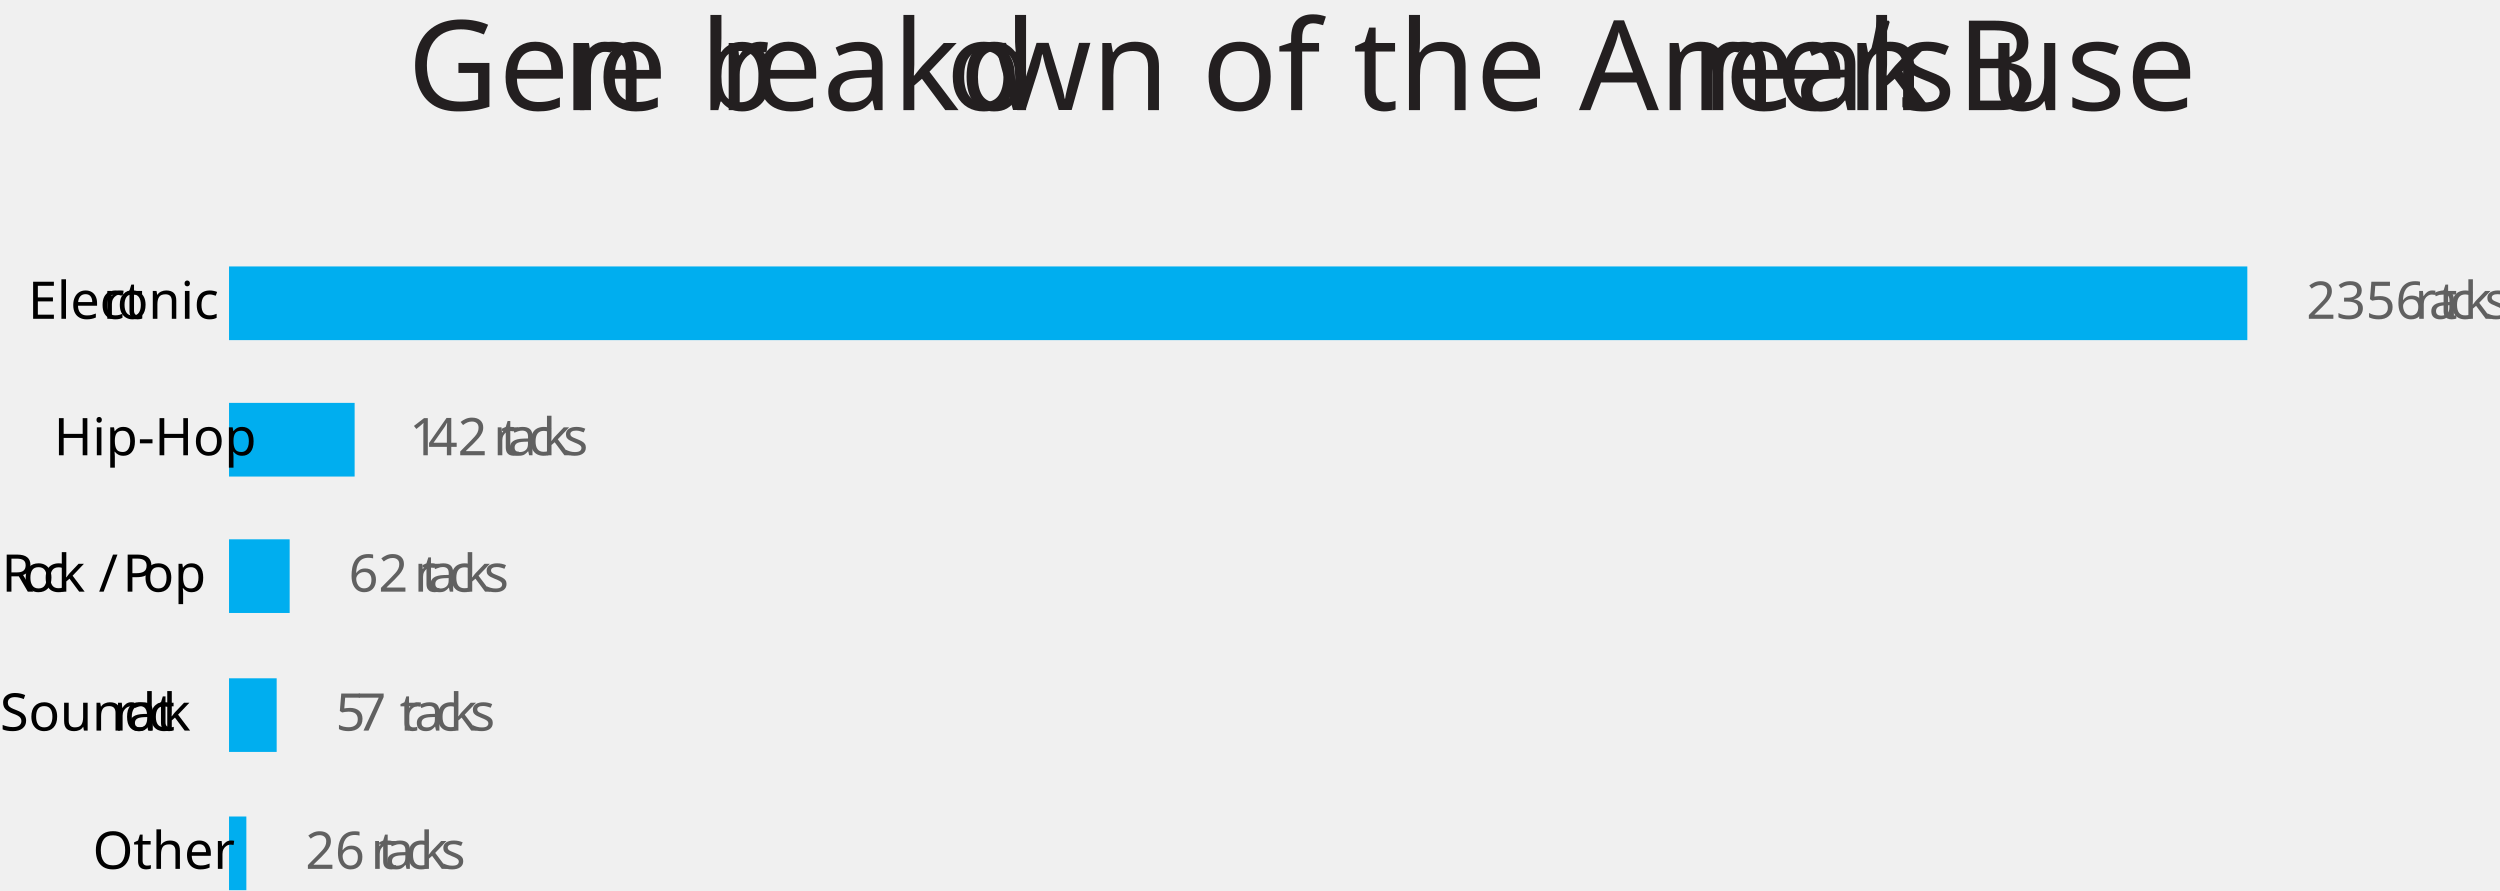
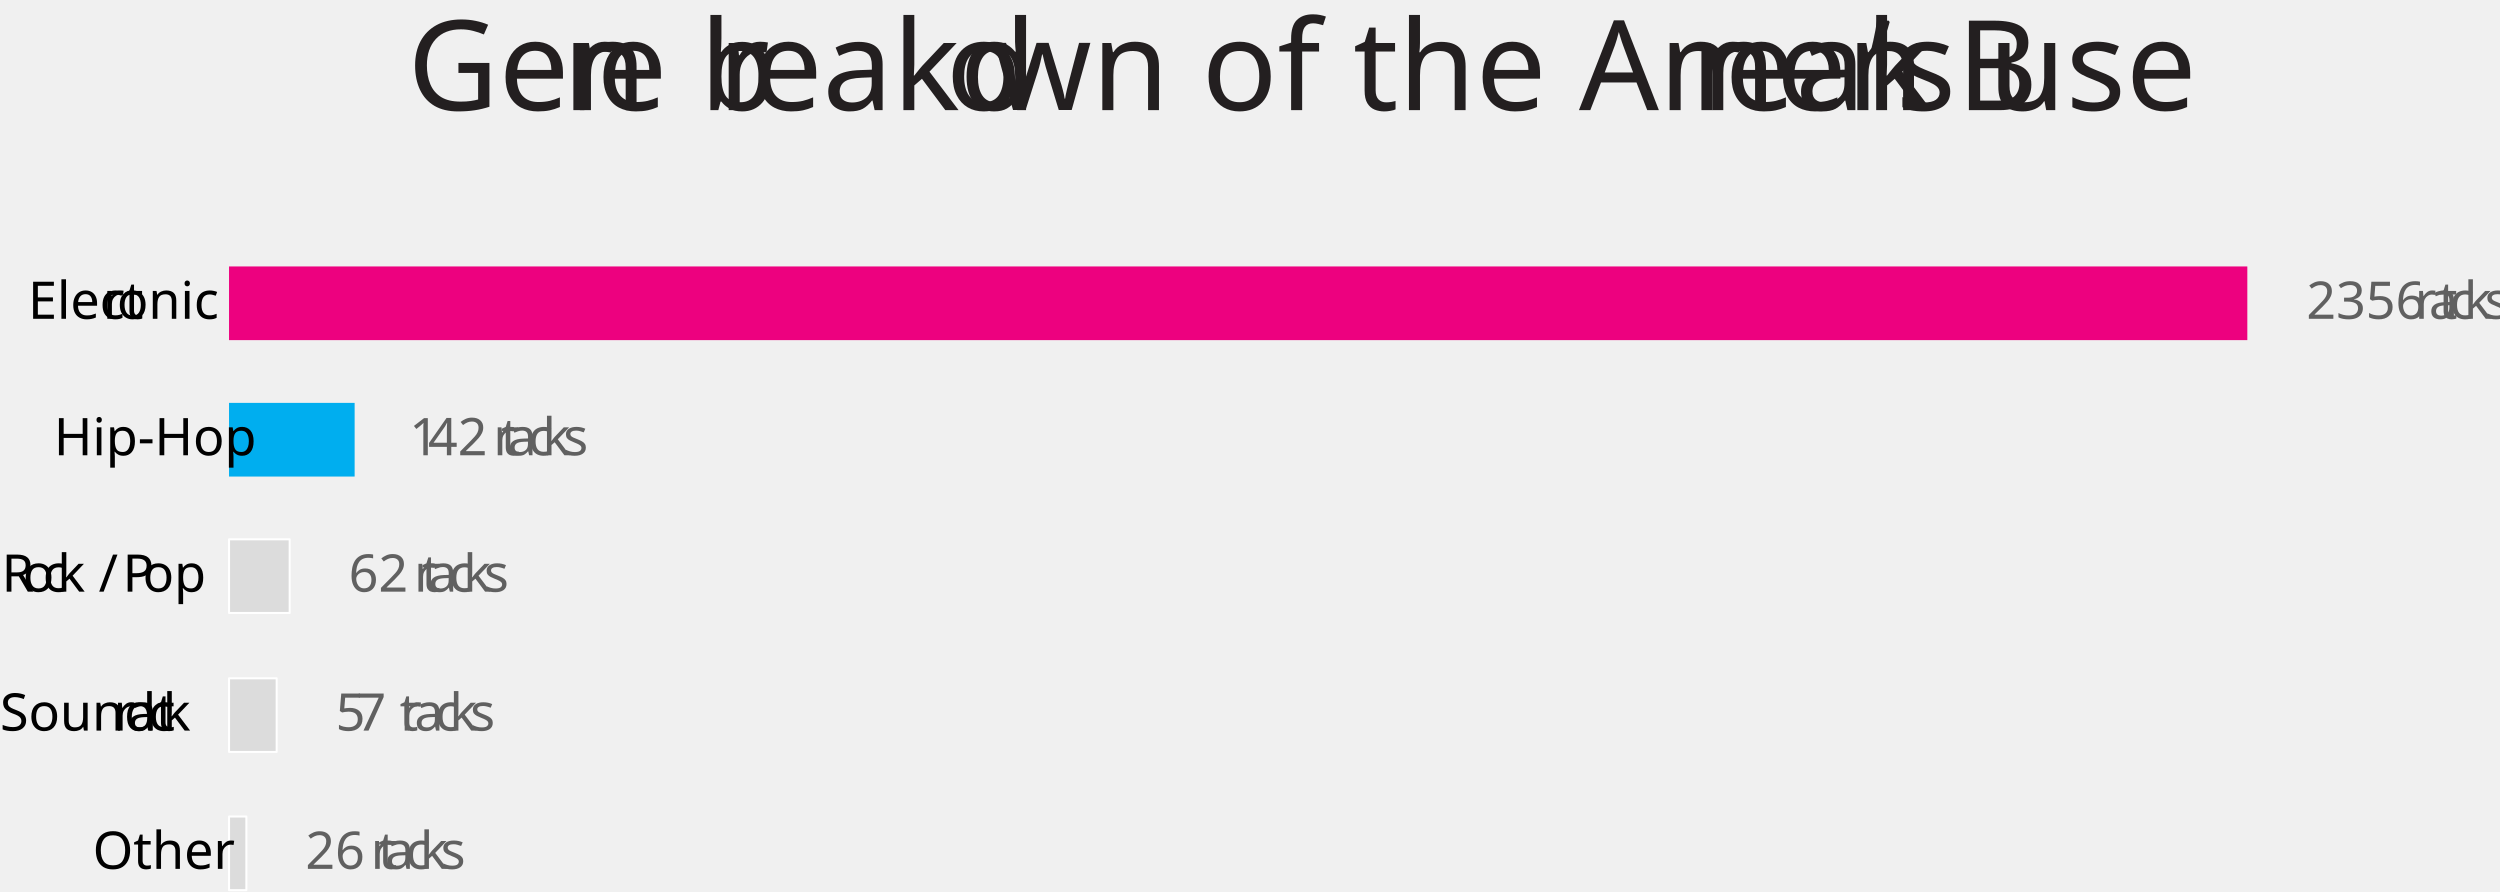
- <svg xmlns="http://www.w3.org/2000/svg" id="Layer_2" data-name="Layer 2" viewBox="0 0 577.22 205.53">
+ <svg xmlns="http://www.w3.org/2000/svg" id="Layer_2" data-name="Layer 2" viewBox="0 0 577.22 205.77">
  <defs>
-     <style>.cls-1{fill:#00aeef;}.cls-2,.cls-8{font-size:12px;}.cls-11,.cls-2,.cls-8{font-family:Futura-CondensedMedium, Futura;}.cls-3{letter-spacing:0em;}.cls-4{letter-spacing:-0.02em;}.cls-5{letter-spacing:-0.01em;}.cls-6{letter-spacing:-0.01em;}.cls-7{letter-spacing:0.01em;}.cls-8{opacity:0.6;}.cls-9{letter-spacing:0.01em;}.cls-10{letter-spacing:-0.06em;}.cls-11{font-size:28.92px;fill:#231f20;}.cls-12{letter-spacing:0em;}.cls-13{letter-spacing:-0.01em;}.cls-14{letter-spacing:0em;}.cls-15{letter-spacing:-0.02em;}</style>
+     <style>.cls-1{fill:#ed017f;}.cls-2{fill:#00aeef;}.cls-3{fill:#dcdcdc;stroke:#fff;stroke-linecap:round;stroke-linejoin:round;stroke-width:0.47px;stroke-dasharray:0.47 0;}.cls-10,.cls-4{font-size:12px;}.cls-10,.cls-13,.cls-4{font-family:Futura-CondensedMedium, Futura;}.cls-5{letter-spacing:0em;}.cls-6{letter-spacing:-0.02em;}.cls-7{letter-spacing:-0.01em;}.cls-8{letter-spacing:-0.01em;}.cls-9{letter-spacing:0.01em;}.cls-10{opacity:0.6;}.cls-11{letter-spacing:0.01em;}.cls-12{letter-spacing:-0.06em;}.cls-13{font-size:28.92px;fill:#231f20;}.cls-14{letter-spacing:0em;}.cls-15{letter-spacing:-0.01em;}.cls-16{letter-spacing:0em;}.cls-17{letter-spacing:-0.02em;}</style>
  </defs>
  <rect class="cls-1" x="52.88" y="61.52" width="466" height="17.01" />
-   <rect class="cls-1" x="52.88" y="93.02" width="29" height="17.01" />
-   <rect class="cls-1" x="52.88" y="124.52" width="14" height="17.01" />
-   <rect class="cls-1" x="52.88" y="156.61" width="11" height="17" />
-   <rect class="cls-1" x="52.88" y="188.52" width="4" height="17.01" />
-   <text class="cls-2" transform="translate(6.49 73.61)">Elect<tspan class="cls-3" x="17.27" y="0">r</tspan>
+   <rect class="cls-2" x="52.88" y="93.02" width="29" height="17.01" />
+   <rect class="cls-3" x="52.88" y="124.52" width="14" height="17.01" />
+   <rect class="cls-3" x="52.88" y="156.61" width="11" height="17" />
+   <rect class="cls-3" x="52.88" y="188.52" width="4" height="17.01" />
+   <text class="cls-4" transform="translate(6.49 73.61)">Elect<tspan class="cls-5" x="17.27" y="0">r</tspan>
    <tspan x="20.51" y="0">onic</tspan>
  </text>
-   <text class="cls-2" transform="translate(12.45 105.11)">Hip-Hop</text>
-   <text class="cls-2" transform="translate(0.39 136.61)">
-     <tspan class="cls-4">R</tspan>
+   <text class="cls-4" transform="translate(12.45 105.11)">Hip-Hop</text>
+   <text class="cls-4" transform="translate(0.39 136.61)">
+     <tspan class="cls-6">R</tspan>
    <tspan x="4.88" y="0">o</tspan>
-     <tspan class="cls-5" x="9.5" y="0">c</tspan>
+     <tspan class="cls-7" x="9.5" y="0">c</tspan>
    <tspan x="12.86" y="0">k / </tspan>
-     <tspan class="cls-6" x="27.93" y="0">P</tspan>
+     <tspan class="cls-8" x="27.93" y="0">P</tspan>
    <tspan x="32.55" y="0">op</tspan>
  </text>
-   <text class="cls-2" transform="translate(0 168.69)">Soundt<tspan class="cls-7" x="26.23" y="0">r</tspan>
+   <text class="cls-4" transform="translate(0 168.69)">Soundt<tspan class="cls-9" x="26.23" y="0">r</tspan>
    <tspan x="29.51" y="0">a</tspan>
-     <tspan class="cls-5" x="34.24" y="0">c</tspan>
+     <tspan class="cls-7" x="34.24" y="0">c</tspan>
    <tspan x="37.6" y="0">k</tspan>
  </text>
-   <text class="cls-2" transform="translate(21.4 200.61)">Other</text>
-   <text class="cls-8" transform="translate(532.51 73.61)">2356 t<tspan class="cls-7" x="25.03" y="0">r</tspan>
+   <text class="cls-4" transform="translate(21.4 200.61)">Other</text>
+   <text class="cls-10" transform="translate(532.51 73.61)">2356 t<tspan class="cls-9" x="25.03" y="0">r</tspan>
    <tspan x="28.3" y="0">a</tspan>
-     <tspan class="cls-5" x="33.04" y="0">c</tspan>
-     <tspan class="cls-9" x="36.39" y="0">k</tspan>
+     <tspan class="cls-7" x="33.04" y="0">c</tspan>
+     <tspan class="cls-11" x="36.39" y="0">k</tspan>
    <tspan x="41.18" y="0">s</tspan>
  </text>
-   <text class="cls-8" transform="translate(94.51 105.11)">
-     <tspan class="cls-10">1</tspan>
+   <text class="cls-10" transform="translate(94.51 105.11)">
+     <tspan class="cls-12">1</tspan>
    <tspan x="4.31" y="0">42 t</tspan>
-     <tspan class="cls-7" x="19.39" y="0">r</tspan>
+     <tspan class="cls-9" x="19.39" y="0">r</tspan>
    <tspan x="22.67" y="0">a</tspan>
-     <tspan class="cls-5" x="27.4" y="0">c</tspan>
-     <tspan class="cls-9" x="30.76" y="0">k</tspan>
+     <tspan class="cls-7" x="27.4" y="0">c</tspan>
+     <tspan class="cls-11" x="30.76" y="0">k</tspan>
    <tspan x="35.55" y="0">s</tspan>
  </text>
-   <text class="cls-8" transform="translate(80.51 136.61)">62 t<tspan class="cls-7" x="15.09" y="0">r</tspan>
+   <text class="cls-10" transform="translate(80.51 136.61)">62 t<tspan class="cls-9" x="15.09" y="0">r</tspan>
    <tspan x="18.36" y="0">a</tspan>
-     <tspan class="cls-5" x="23.1" y="0">c</tspan>
-     <tspan class="cls-9" x="26.46" y="0">k</tspan>
+     <tspan class="cls-7" x="23.1" y="0">c</tspan>
+     <tspan class="cls-11" x="26.46" y="0">k</tspan>
    <tspan x="31.24" y="0">s</tspan>
  </text>
-   <text class="cls-8" transform="translate(77.51 168.69)">
-     <tspan class="cls-4">5</tspan>
+   <text class="cls-10" transform="translate(77.51 168.69)">
+     <tspan class="cls-6">5</tspan>
    <tspan x="4.79" y="0">7 t</tspan>
-     <tspan class="cls-7" x="14.91" y="0">r</tspan>
+     <tspan class="cls-9" x="14.91" y="0">r</tspan>
    <tspan x="18.18" y="0">a</tspan>
-     <tspan class="cls-5" x="22.92" y="0">c</tspan>
-     <tspan class="cls-9" x="26.27" y="0">k</tspan>
+     <tspan class="cls-7" x="22.92" y="0">c</tspan>
+     <tspan class="cls-11" x="26.27" y="0">k</tspan>
    <tspan x="31.06" y="0">s</tspan>
  </text>
-   <text class="cls-8" transform="translate(70.51 200.61)">26 t<tspan class="cls-7" x="15.09" y="0">r</tspan>
+   <text class="cls-10" transform="translate(70.51 200.61)">26 t<tspan class="cls-9" x="15.09" y="0">r</tspan>
    <tspan x="18.36" y="0">a</tspan>
-     <tspan class="cls-5" x="23.1" y="0">c</tspan>
-     <tspan class="cls-9" x="26.46" y="0">k</tspan>
+     <tspan class="cls-7" x="23.1" y="0">c</tspan>
+     <tspan class="cls-11" x="26.46" y="0">k</tspan>
    <tspan x="31.24" y="0">s</tspan>
  </text>
-   <text class="cls-11" transform="translate(94.08 25.43)">Gen<tspan class="cls-12" x="35.85" y="0">r</tspan>
+   <text class="cls-13" transform="translate(94.08 25.43)">Gen<tspan class="cls-14" x="35.85" y="0">r</tspan>
    <tspan x="43.66" y="0">e b</tspan>
-     <tspan class="cls-12" x="71.71" y="0">r</tspan>
+     <tspan class="cls-14" x="71.71" y="0">r</tspan>
    <tspan x="79.52" y="0">eakd</tspan>
-     <tspan class="cls-13" x="124.31" y="0">o</tspan>
+     <tspan class="cls-15" x="124.31" y="0">o</tspan>
    <tspan x="135.25" y="0">wn of the Amen B</tspan>
-     <tspan class="cls-14" x="296.31" y="0">r</tspan>
+     <tspan class="cls-16" x="296.31" y="0">r</tspan>
    <tspan x="304.12" y="0">eak</tspan>
-     <tspan class="cls-15" x="337.5" y="0">’</tspan>
+     <tspan class="cls-17" x="337.5" y="0">’</tspan>
    <tspan x="343.66" y="0">s use</tspan>
  </text>
</svg>
